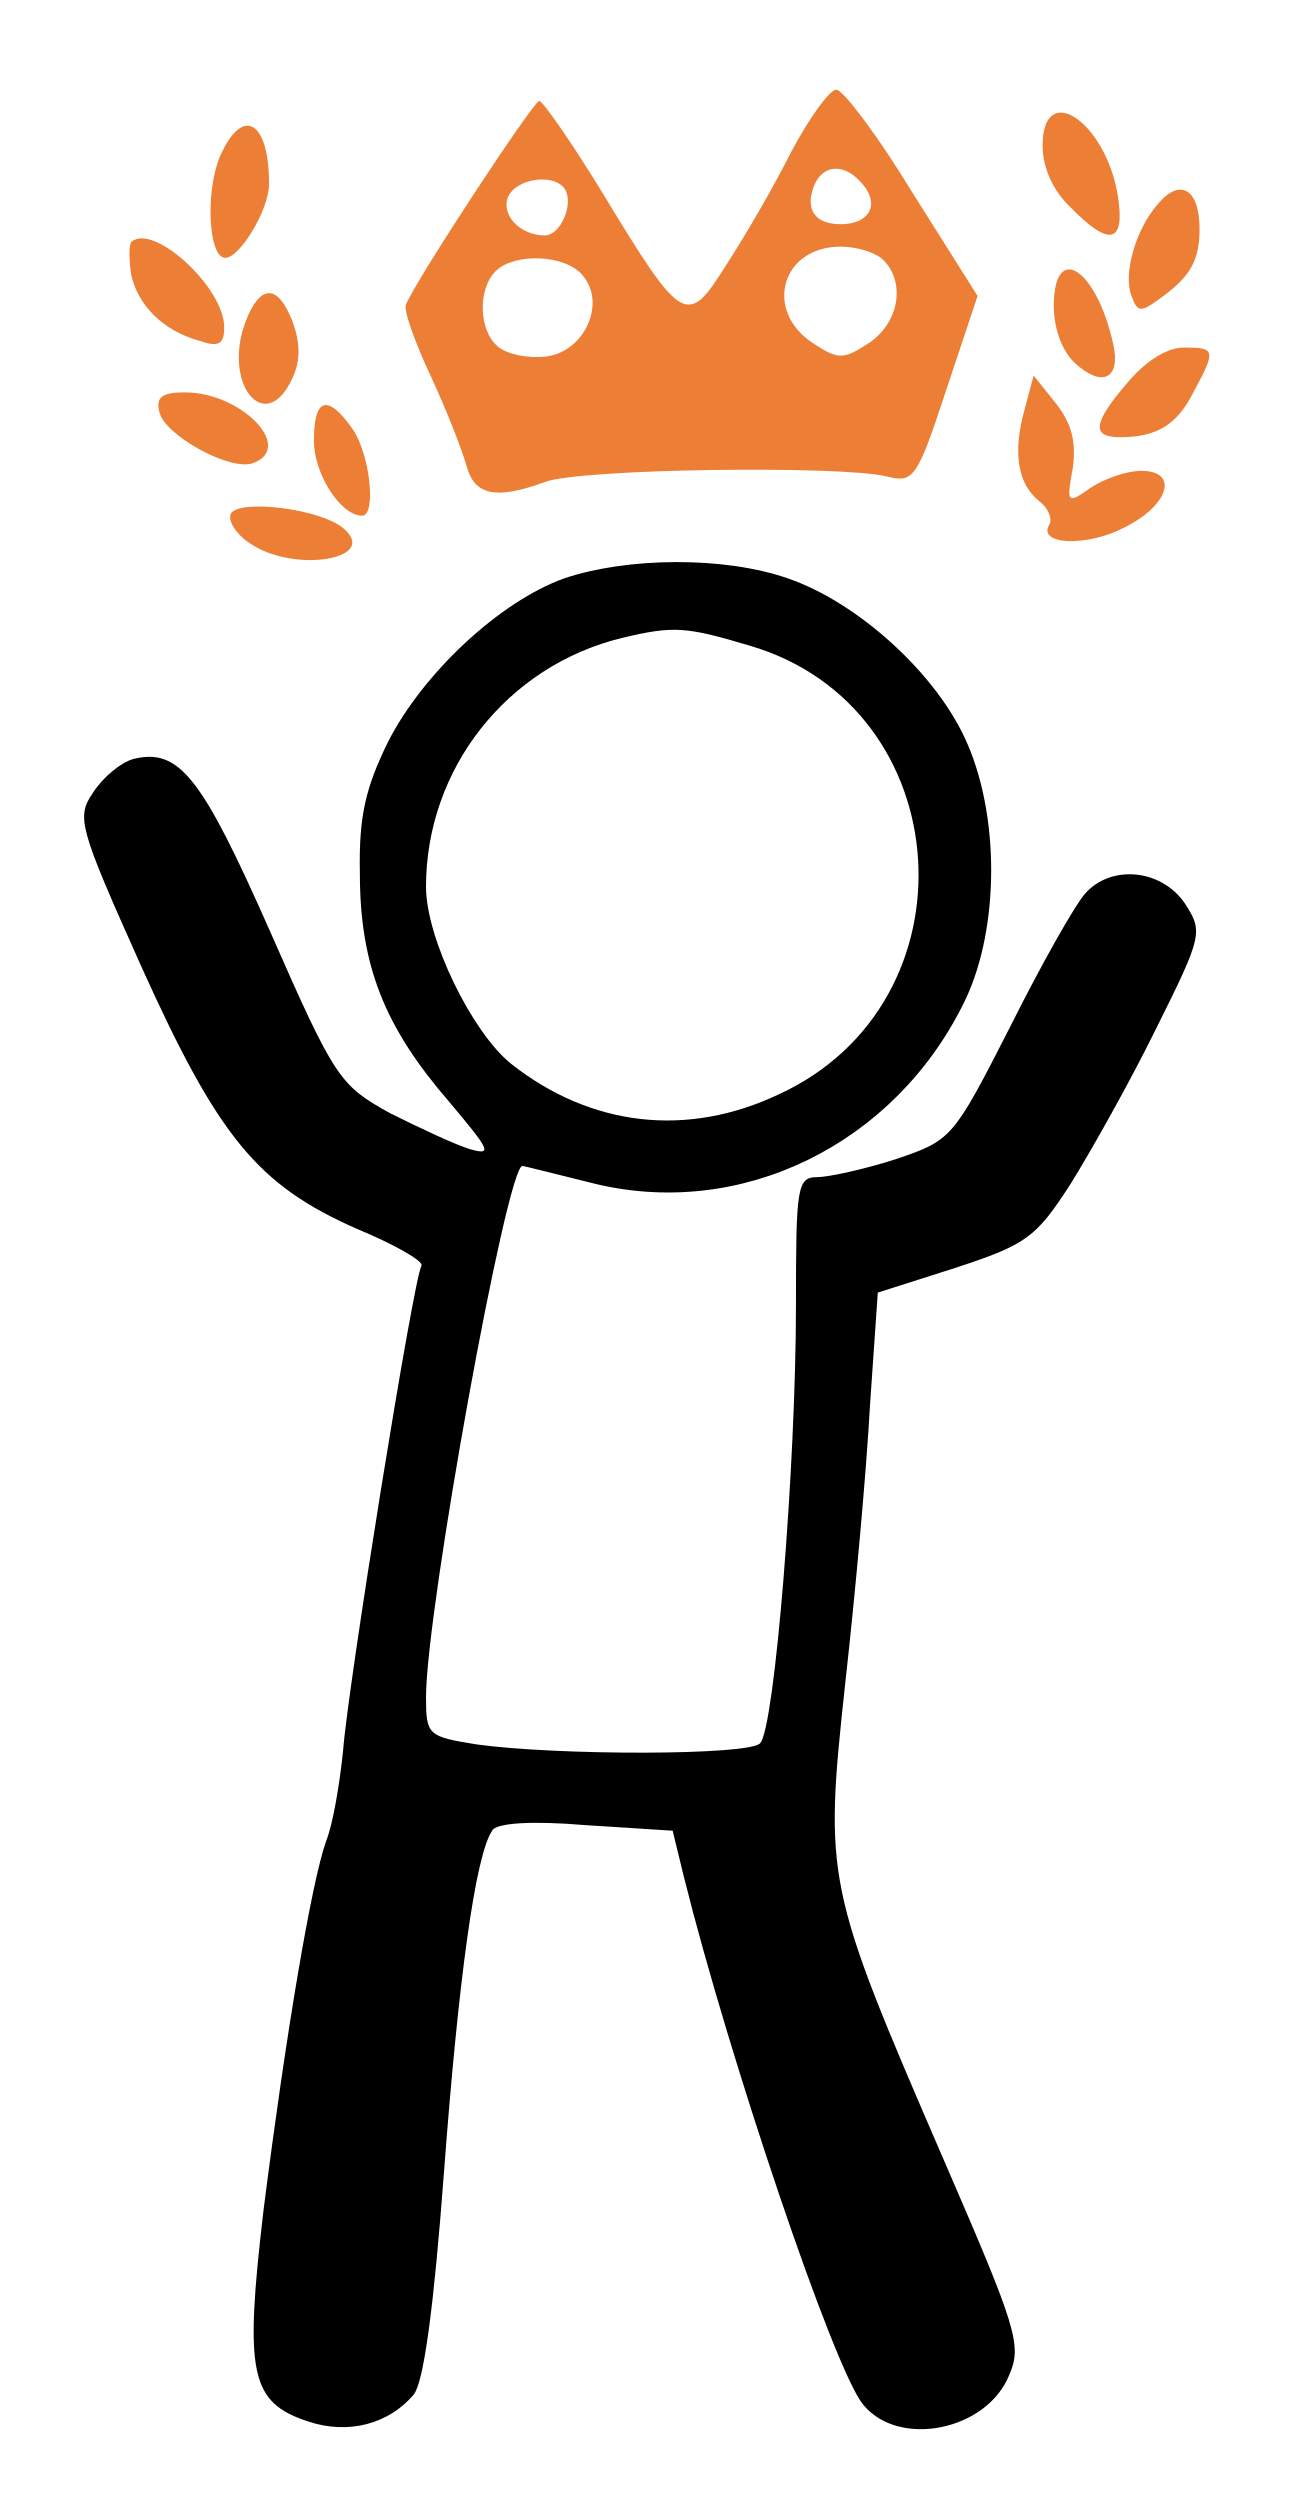
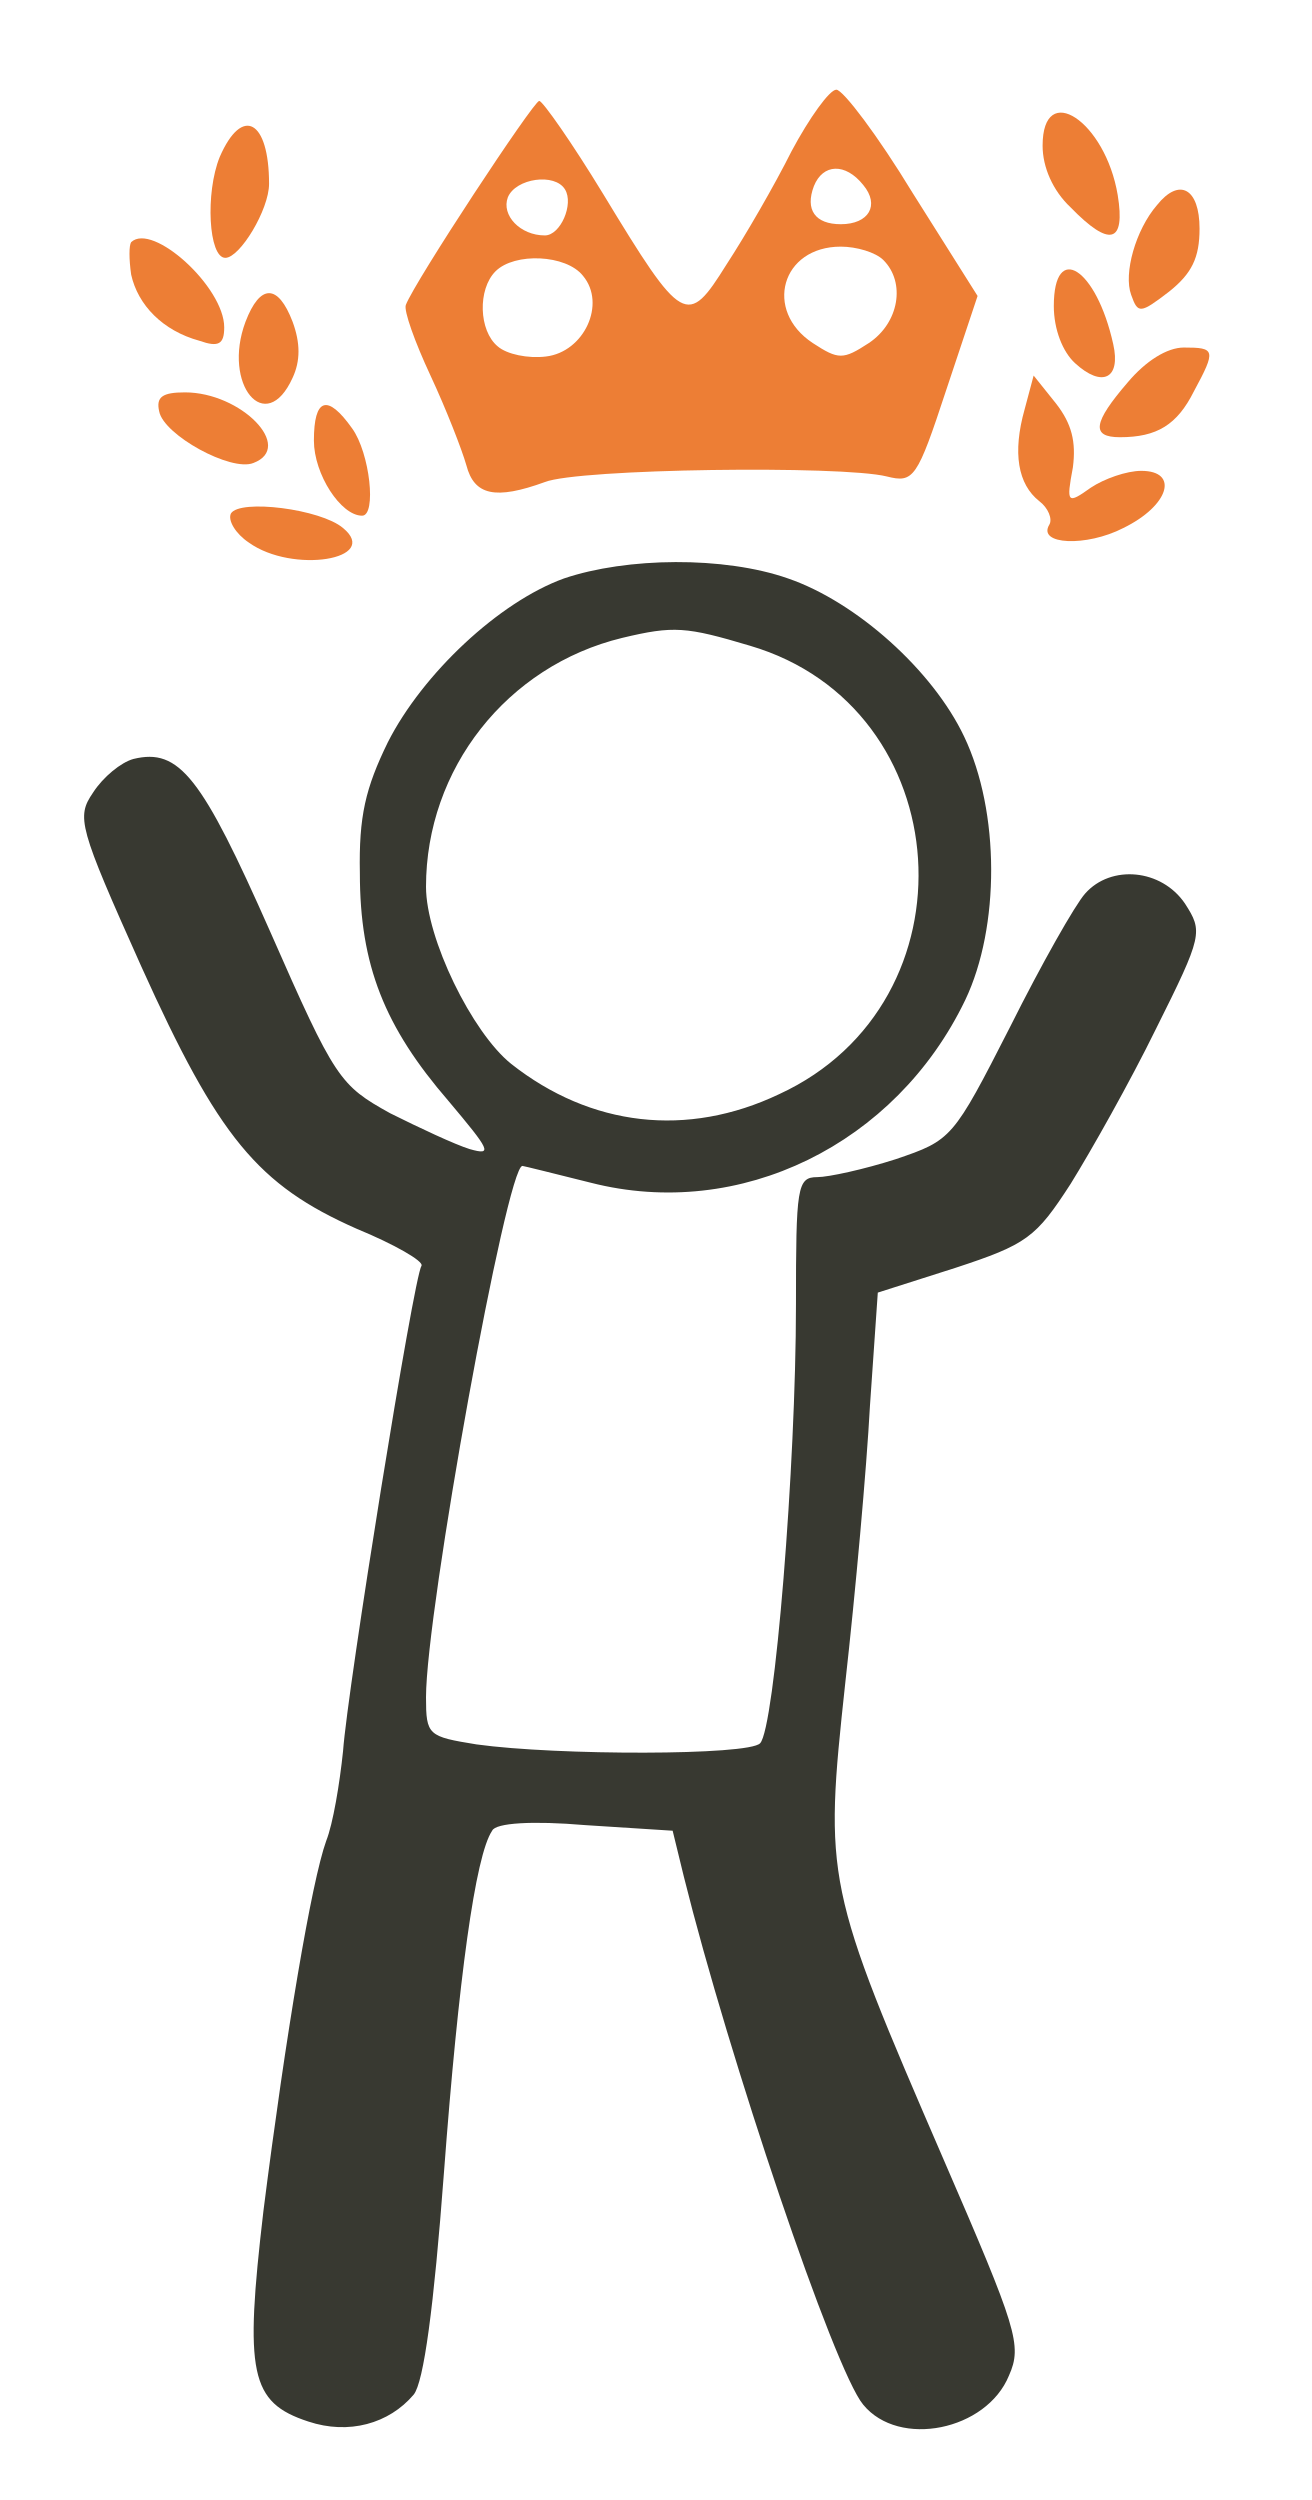
<svg xmlns="http://www.w3.org/2000/svg" version="1.0" width="117pt" height="223pt" viewBox="0 0 117 223" preserveAspectRatio="xMidYMid meet">
-   <g transform="translate(0,223) scale(0.1,-0.1)" fill="#000000" stroke="none">
+   <g transform="translate(0,223) scale(0.1,-0.1)" fill="#383931" stroke="none">
    <path d="M706 2095 c-15 -30 -41 -75 -58 -101 -35 -56 -39 -54 -110 63 -28 46 -54 83 -57 83 -5 0 -111 -161 -119 -182 -2 -5 8 -33 22 -63 14 -30 28 -66 32 -80 7 -27 26 -31 70 -15 30 12 265 15 305 5 24 -6 27 -2 53 77 l28 84 -58 92 c-31 51 -62 92 -68 92 -6 0 -24 -25 -40 -55z m64 -30 c15 -18 5 -35 -20 -35 -23 0 -32 13 -24 34 8 20 28 21 44 1z m-266 -4 c8 -13 -4 -41 -18 -41 -22 0 -39 18 -33 34 7 17 42 22 51 7z m284 -63 c20 -20 14 -56 -13 -74 -23 -15 -27 -15 -50 0 -44 29 -28 86 25 86 14 0 31 -5 38 -12z m-268 -14 c21 -25 1 -68 -33 -72 -16 -2 -35 2 -43 9 -17 14 -18 51 -2 67 17 17 63 15 78 -4z" fill="#ed7e35" />
    <path d="M930 2100 c0 -19 9 -40 25 -55 35 -36 49 -32 42 11 -11 66 -67 103 -67 44z" fill="#ed7e35" />
    <path d="M196 2090 c-13 -32 -10 -90 5 -90 13 0 39 43 39 66 0 57 -24 70 -44 24z" fill="#ed7e35" />
    <path d="M1032 2047 c-19 -22 -30 -61 -23 -80 6 -17 8 -17 34 3 20 16 27 30 27 56 0 36 -18 46 -38 21z" fill="#ed7e35" />
    <path d="M117 2014 c-2 -3 -2 -15 0 -29 6 -27 28 -50 61 -59 17 -6 22 -3 22 12 0 36 -64 94 -83 76z" fill="#ed7e35" />
    <path d="M940 1957 c0 -21 8 -41 19 -51 24 -22 41 -14 34 17 -15 68 -53 92 -53 34z" fill="#ed7e35" />
    <path d="M219 1943 c-21 -56 18 -103 42 -50 7 15 7 31 0 50 -13 34 -29 34 -42 0z" fill="#ed7e35" />
    <path d="M1006 1889 c-31 -36 -33 -49 -7 -49 33 0 51 11 66 41 20 37 19 39 -9 39 -15 0 -34 -12 -50 -31z" fill="#ed7e35" />
    <path d="M914 1865 c-11 -39 -6 -67 13 -82 8 -6 12 -16 9 -21 -11 -18 33 -20 66 -3 41 20 50 51 16 51 -13 0 -33 -7 -45 -15 -21 -15 -22 -14 -16 18 3 23 -1 39 -15 57 l-20 25 -8 -30z" fill="#ed7e35" />
    <path d="M142 1863 c4 -21 64 -54 84 -46 37 14 -11 63 -61 63 -20 0 -26 -4 -23 -17z" fill="#ed7e35" />
    <path d="M280 1837 c0 -30 24 -67 43 -67 13 0 7 56 -9 78 -22 31 -34 27 -34 -11z" fill="#ed7e35" />
    <path d="M206 1772 c-3 -6 4 -18 16 -26 39 -28 118 -15 84 13 -20 17 -92 26 -100 13z" fill="#ed7e35" />
    <path d="M503 1714 c-58 -21 -126 -85 -157 -146 -20 -41 -26 -66 -25 -117 0 -82 22 -137 79 -203 37 -44 40 -49 19 -43 -13 4 -45 19 -71 32 -45 25 -49 30 -107 162 -61 138 -81 164 -122 154 -11 -3 -27 -16 -36 -30 -15 -22 -13 -30 43 -155 69 -153 104 -195 192 -234 34 -14 60 -29 58 -33 -7 -10 -66 -377 -70 -433 -3 -29 -9 -65 -15 -80 -13 -36 -36 -172 -56 -330 -17 -145 -12 -171 40 -188 36 -12 72 -2 94 24 9 11 18 78 27 198 13 173 28 283 43 305 3 7 36 9 83 5 l78 -5 10 -41 c40 -161 134 -440 160 -471 32 -39 110 -23 130 26 12 27 7 42 -58 192 -106 245 -107 250 -88 426 9 80 19 191 22 247 l7 101 69 22 c64 21 72 27 103 75 18 29 53 91 76 138 42 84 42 87 26 112 -21 31 -66 35 -89 9 -9 -10 -39 -63 -67 -119 -51 -100 -52 -101 -102 -118 -28 -9 -60 -16 -70 -16 -18 0 -19 -9 -19 -114 0 -143 -19 -378 -32 -391 -10 -11 -181 -11 -253 -1 -43 7 -45 8 -45 42 0 77 72 474 86 474 1 0 29 -7 61 -15 133 -34 272 34 334 163 31 65 31 168 -1 235 -28 59 -96 120 -157 141 -57 20 -144 19 -200 0z m166 -60 c187 -55 204 -318 26 -400 -82 -39 -168 -29 -239 27 -35 28 -76 112 -76 158 0 105 72 197 175 222 46 11 57 10 114 -7z" />
  </g>
</svg>
